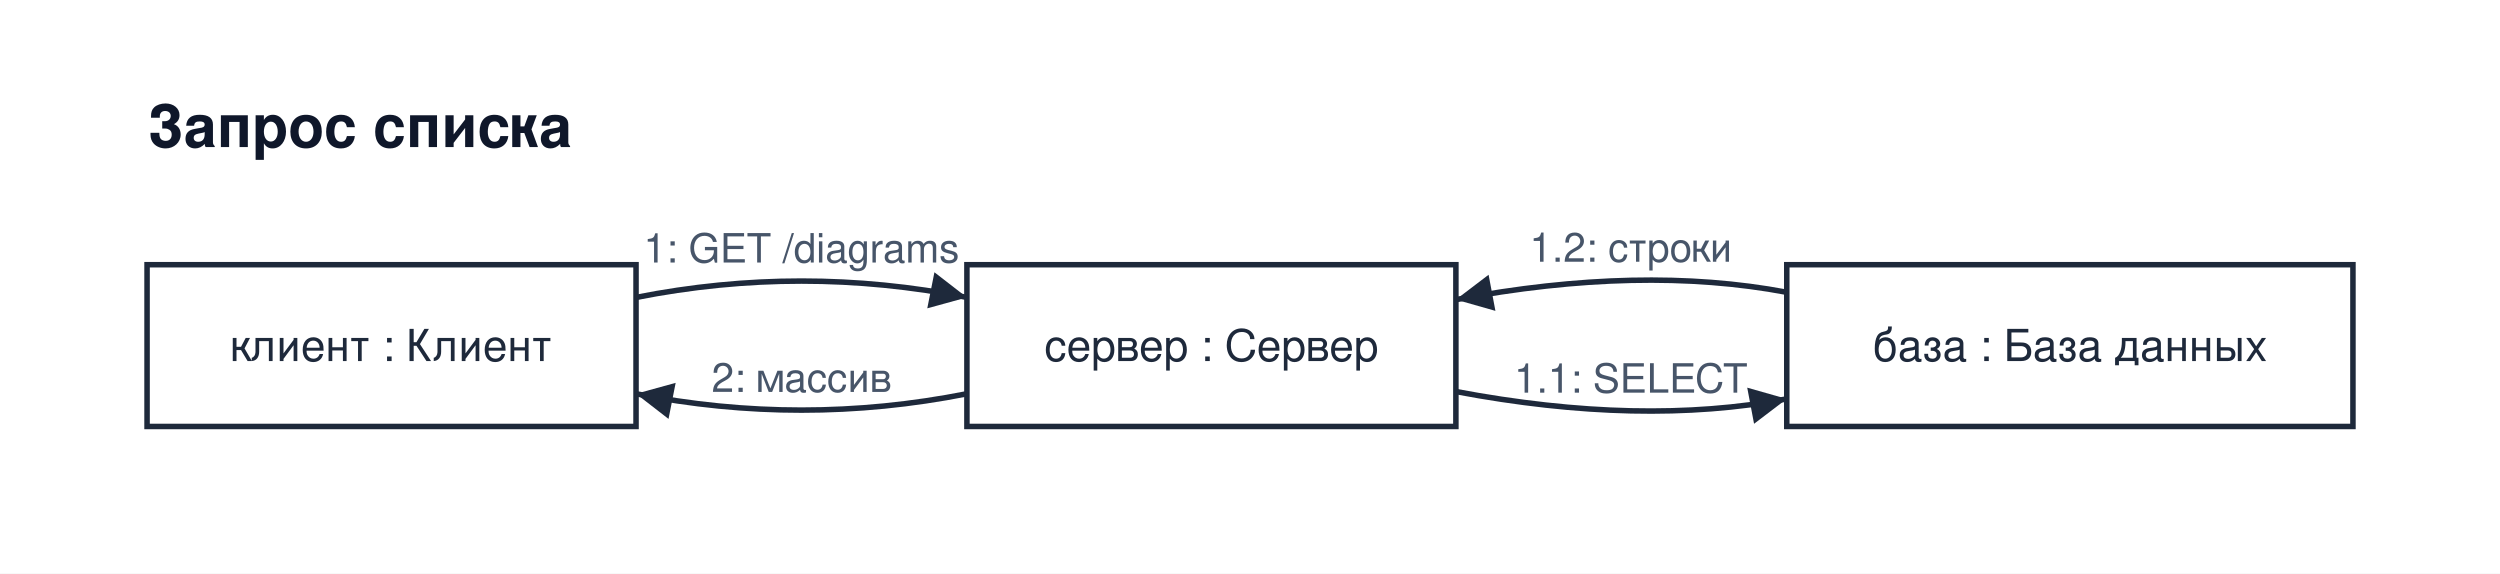
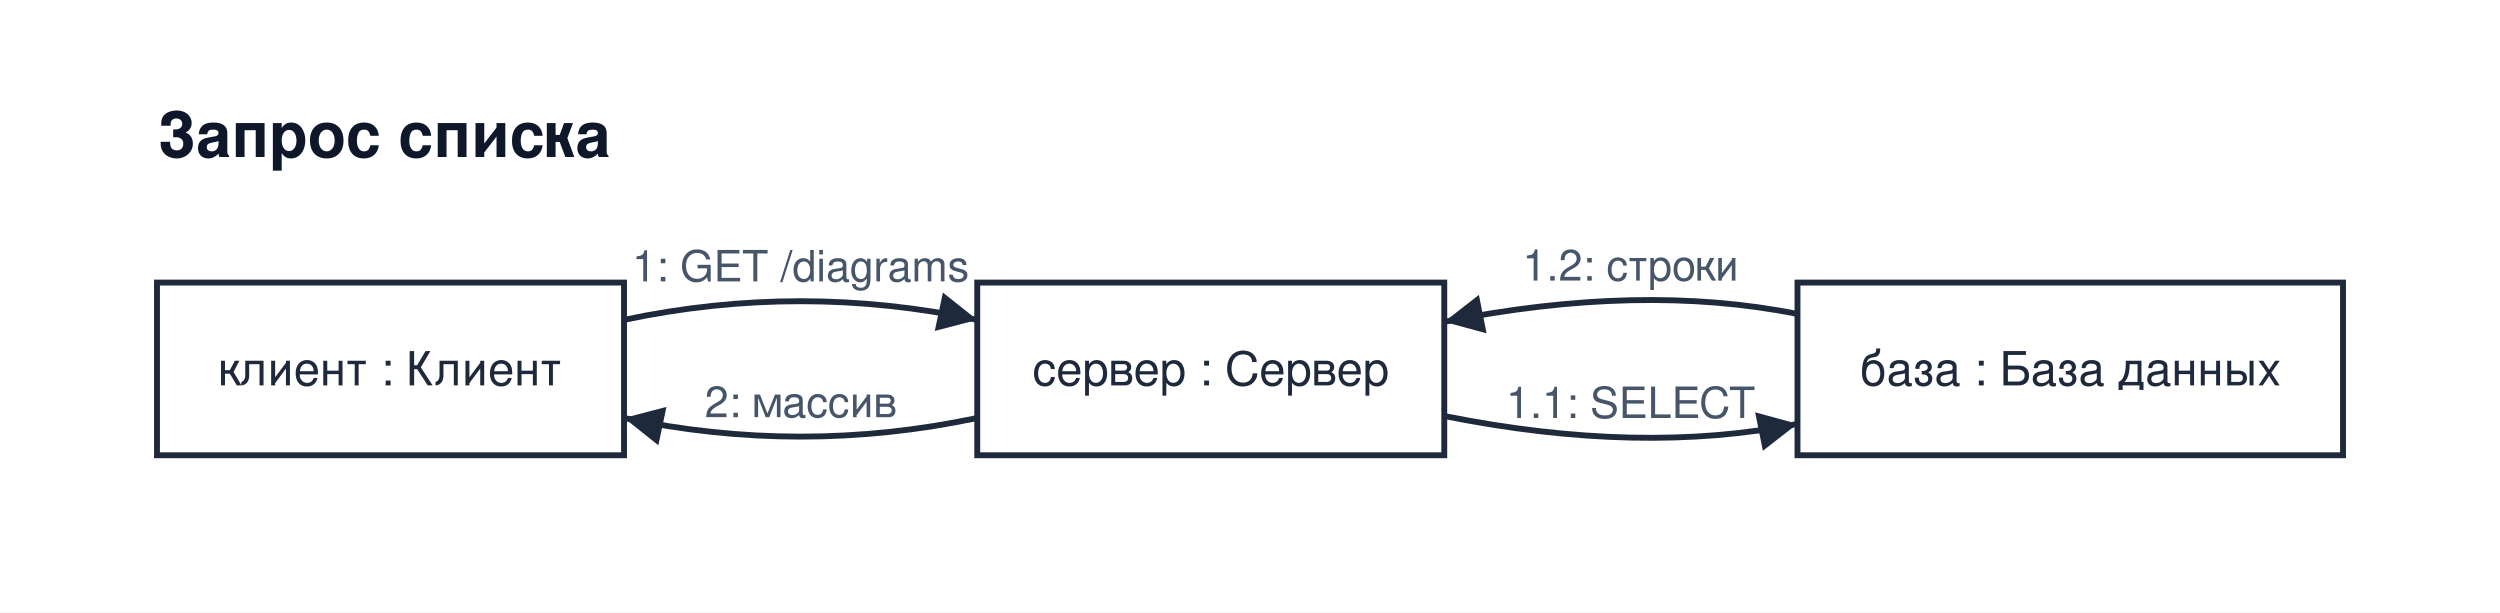
- <svg xmlns="http://www.w3.org/2000/svg" width="680" height="156" viewBox="0 0 680 156" font-family="Helvetica, Arial, sans-serif" role="img" aria-label="Диаграмма: Собственный движок (в браузере)">
+ <svg xmlns="http://www.w3.org/2000/svg" width="637" height="156" viewBox="0 0 637 156" font-family="Helvetica, Arial, sans-serif" role="img" aria-label="Диаграмма: Собственный движок (в браузере)">
  <defs>
    <marker id="m-arrow" viewBox="0 0 10 10" refX="10" refY="5" markerWidth="10" markerHeight="10" markerUnits="userSpaceOnUse" orient="auto-start-reverse">
      <path d="M0 0L10 5L0 10Z" fill="#1e293b" />
    </marker>
    <marker id="m-open" viewBox="0 0 10 10" refX="10" refY="5" markerWidth="10" markerHeight="10" markerUnits="userSpaceOnUse" orient="auto-start-reverse">
      <path d="M0 0L10 5L0 10" fill="none" stroke="#1e293b" stroke-width="1.5" />
    </marker>
    <marker id="m-triangle" viewBox="0 0 12 12" refX="12" refY="6" markerWidth="12" markerHeight="12" markerUnits="userSpaceOnUse" orient="auto-start-reverse">
      <path d="M0 0L12 6L0 12Z" fill="#ffffff" stroke="#1e293b" stroke-width="1.5" />
    </marker>
    <marker id="m-diamond" viewBox="0 0 16 10" refX="16" refY="5" markerWidth="16" markerHeight="10" markerUnits="userSpaceOnUse" orient="auto-start-reverse">
      <path d="M0 5L8 0L16 5L8 10Z" fill="#ffffff" stroke="#1e293b" stroke-width="1.5" />
    </marker>
    <marker id="m-diamond-filled" viewBox="0 0 16 10" refX="16" refY="5" markerWidth="16" markerHeight="10" markerUnits="userSpaceOnUse" orient="auto-start-reverse">
      <path d="M0 5L8 0L16 5L8 10Z" fill="#1e293b" />
    </marker>
    <marker id="m-one" viewBox="0 0 14 14" refX="14" refY="7" markerWidth="14" markerHeight="14" markerUnits="userSpaceOnUse" orient="auto-start-reverse">
      <path d="M7 1V13M11 1V13" stroke="#1e293b" stroke-width="1.5" />
    </marker>
    <marker id="m-many" viewBox="0 0 14 14" refX="14" refY="7" markerWidth="14" markerHeight="14" markerUnits="userSpaceOnUse" orient="auto-start-reverse">
      <path d="M14 7L2 1M14 7L2 7M14 7L2 13" fill="none" stroke="#1e293b" stroke-width="1.5" />
    </marker>
    <marker id="m-zero-one" viewBox="0 0 18 14" refX="18" refY="7" markerWidth="18" markerHeight="14" markerUnits="userSpaceOnUse" orient="auto-start-reverse">
      <circle cx="5" cy="7" r="4" fill="#ffffff" stroke="#1e293b" stroke-width="1.5" />
      <path d="M13 1V13" stroke="#1e293b" stroke-width="1.5" />
    </marker>
    <marker id="m-one-many" viewBox="0 0 14 14" refX="14" refY="7" markerWidth="14" markerHeight="14" markerUnits="userSpaceOnUse" orient="auto-start-reverse">
      <path d="M14 7L2 1M14 7L2 7M14 7L2 13M5 1V13" fill="none" stroke="#1e293b" stroke-width="1.5" />
    </marker>
  </defs>
-   <rect width="680" height="156" fill="#ffffff" />
+   <rect width="637" height="156" fill="#ffffff" />
  <text x="40" y="40" font-size="16" font-weight="700" fill="#0f172a">Запрос списка</text>
-   <path class="notation__edge" id="edge-0" d="M173 80.9Q218 72 263 80.9" fill="none" stroke="#1e293b" stroke-width="1.5" marker-end="url(#m-arrow)" />
-   <text x="218" y="71.4" text-anchor="middle" font-size="11" fill="#475569" stroke="#ffffff" stroke-width="3" paint-order="stroke">1: GET /diagrams</text>
-   <path class="notation__edge" id="edge-1" d="M396 106.5Q446.3 116 486 108.5" fill="none" stroke="#1e293b" stroke-width="1.5" marker-end="url(#m-arrow)" />
-   <text x="443.6" y="106.8" text-anchor="middle" font-size="11" fill="#475569" stroke="#ffffff" stroke-width="3" paint-order="stroke">1.1: SELECT</text>
-   <path class="notation__edge" id="edge-2" d="M486 79.5Q446.3 72 396 81.5" fill="none" stroke="#1e293b" stroke-width="1.5" marker-end="url(#m-arrow)" />
-   <text x="443.6" y="71.2" text-anchor="middle" font-size="11" fill="#475569" stroke="#ffffff" stroke-width="3" paint-order="stroke">1.2: строки</text>
-   <path class="notation__edge" id="edge-3" d="M263 107.1Q218 116 173 107.1" fill="none" stroke="#1e293b" stroke-width="1.5" marker-end="url(#m-arrow)" />
-   <text x="218" y="106.6" text-anchor="middle" font-size="11" fill="#475569" stroke="#ffffff" stroke-width="3" paint-order="stroke">2: массив</text>
-   <g class="notation__node" data-id="c" data-cx="106.5" data-cy="94" tabindex="0" role="button" aria-label="c">
-     <rect x="40" y="72" width="133" height="44" fill="#ffffff" stroke="#1e293b" stroke-width="1.5" />
-     <text x="106.5" y="94" dy="0.35em" text-anchor="middle" font-size="12" font-weight="400" fill="#1e293b">клиент : Клиент</text>
+   <path class="notation__edge" id="edge-0" d="M159 81.5Q204 72 249 81.5" fill="none" stroke="#1e293b" stroke-width="1.5" marker-end="url(#m-arrow)" />
+   <text x="204" y="71.7" text-anchor="middle" font-size="11" fill="#475569" stroke="#ffffff" stroke-width="3" paint-order="stroke">1: GET /diagrams</text>
+   <path class="notation__edge" id="edge-1" d="M368 106Q418 116 458 108" fill="none" stroke="#1e293b" stroke-width="1.5" marker-end="url(#m-arrow)" />
+   <text x="415.5" y="106.5" text-anchor="middle" font-size="11" fill="#475569" stroke="#ffffff" stroke-width="3" paint-order="stroke">1.1: SELECT</text>
+   <path class="notation__edge" id="edge-2" d="M458 80Q418 72 368 82" fill="none" stroke="#1e293b" stroke-width="1.5" marker-end="url(#m-arrow)" />
+   <text x="415.5" y="71.5" text-anchor="middle" font-size="11" fill="#475569" stroke="#ffffff" stroke-width="3" paint-order="stroke">1.2: строки</text>
+   <path class="notation__edge" id="edge-3" d="M249 106.5Q204 116 159 106.5" fill="none" stroke="#1e293b" stroke-width="1.5" marker-end="url(#m-arrow)" />
+   <text x="204" y="106.3" text-anchor="middle" font-size="11" fill="#475569" stroke="#ffffff" stroke-width="3" paint-order="stroke">2: массив</text>
+   <g class="notation__node" data-id="c" data-cx="99.5" data-cy="94" tabindex="0" role="button" aria-label="c">
+     <rect x="40" y="72" width="119" height="44" fill="#ffffff" stroke="#1e293b" stroke-width="1.5" />
+     <text x="99.5" y="94" dy="0.35em" text-anchor="middle" font-size="12" font-weight="400" fill="#1e293b">клиент : Клиент</text>
  </g>
-   <g class="notation__node" data-id="s" data-cx="329.5" data-cy="94" tabindex="0" role="button" aria-label="s">
-     <rect x="263" y="72" width="133" height="44" fill="#ffffff" stroke="#1e293b" stroke-width="1.5" />
-     <text x="329.5" y="94" dy="0.35em" text-anchor="middle" font-size="12" font-weight="400" fill="#1e293b">сервер : Сервер</text>
+   <g class="notation__node" data-id="s" data-cx="308.5" data-cy="94" tabindex="0" role="button" aria-label="s">
+     <rect x="249" y="72" width="119" height="44" fill="#ffffff" stroke="#1e293b" stroke-width="1.5" />
+     <text x="308.5" y="94" dy="0.35em" text-anchor="middle" font-size="12" font-weight="400" fill="#1e293b">сервер : Сервер</text>
  </g>
-   <g class="notation__node" data-id="d" data-cx="563" data-cy="94" tabindex="0" role="button" aria-label="d">
-     <rect x="486" y="72" width="154" height="44" fill="#ffffff" stroke="#1e293b" stroke-width="1.5" />
-     <text x="563" y="94" dy="0.35em" text-anchor="middle" font-size="12" font-weight="400" fill="#1e293b">база : База данных</text>
+   <g class="notation__node" data-id="d" data-cx="527.5" data-cy="94" tabindex="0" role="button" aria-label="d">
+     <rect x="458" y="72" width="139" height="44" fill="#ffffff" stroke="#1e293b" stroke-width="1.5" />
+     <text x="527.5" y="94" dy="0.35em" text-anchor="middle" font-size="12" font-weight="400" fill="#1e293b">база : База данных</text>
  </g>
</svg>
